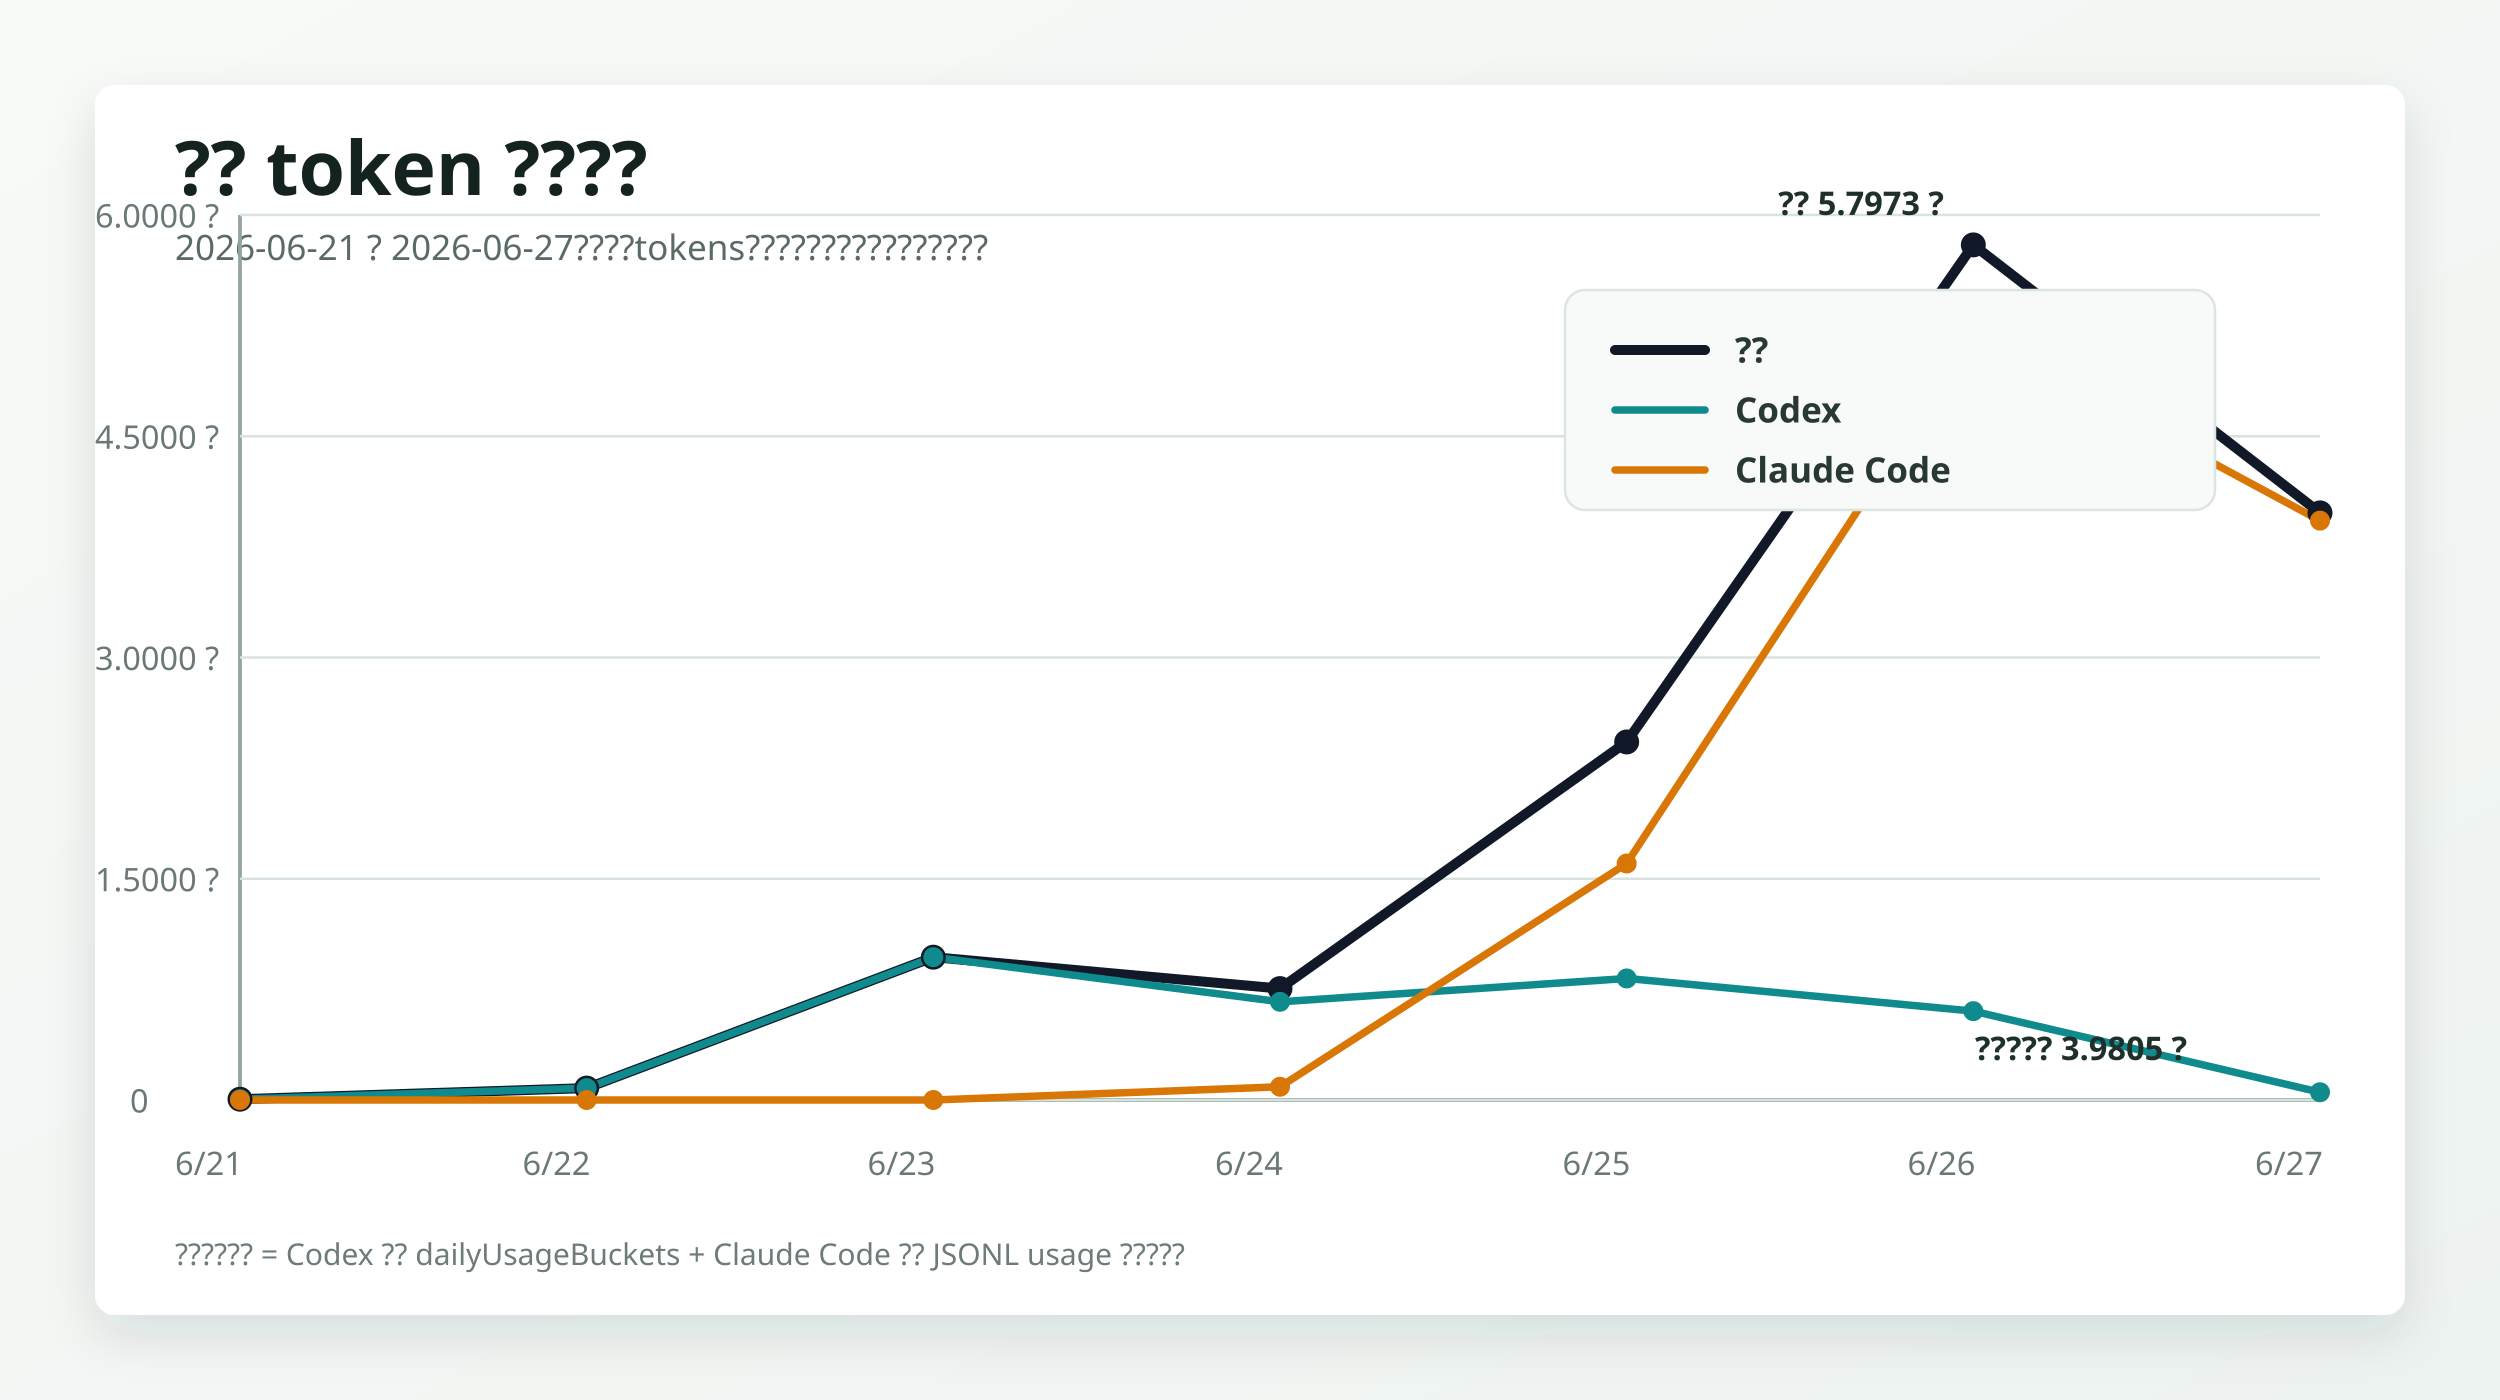
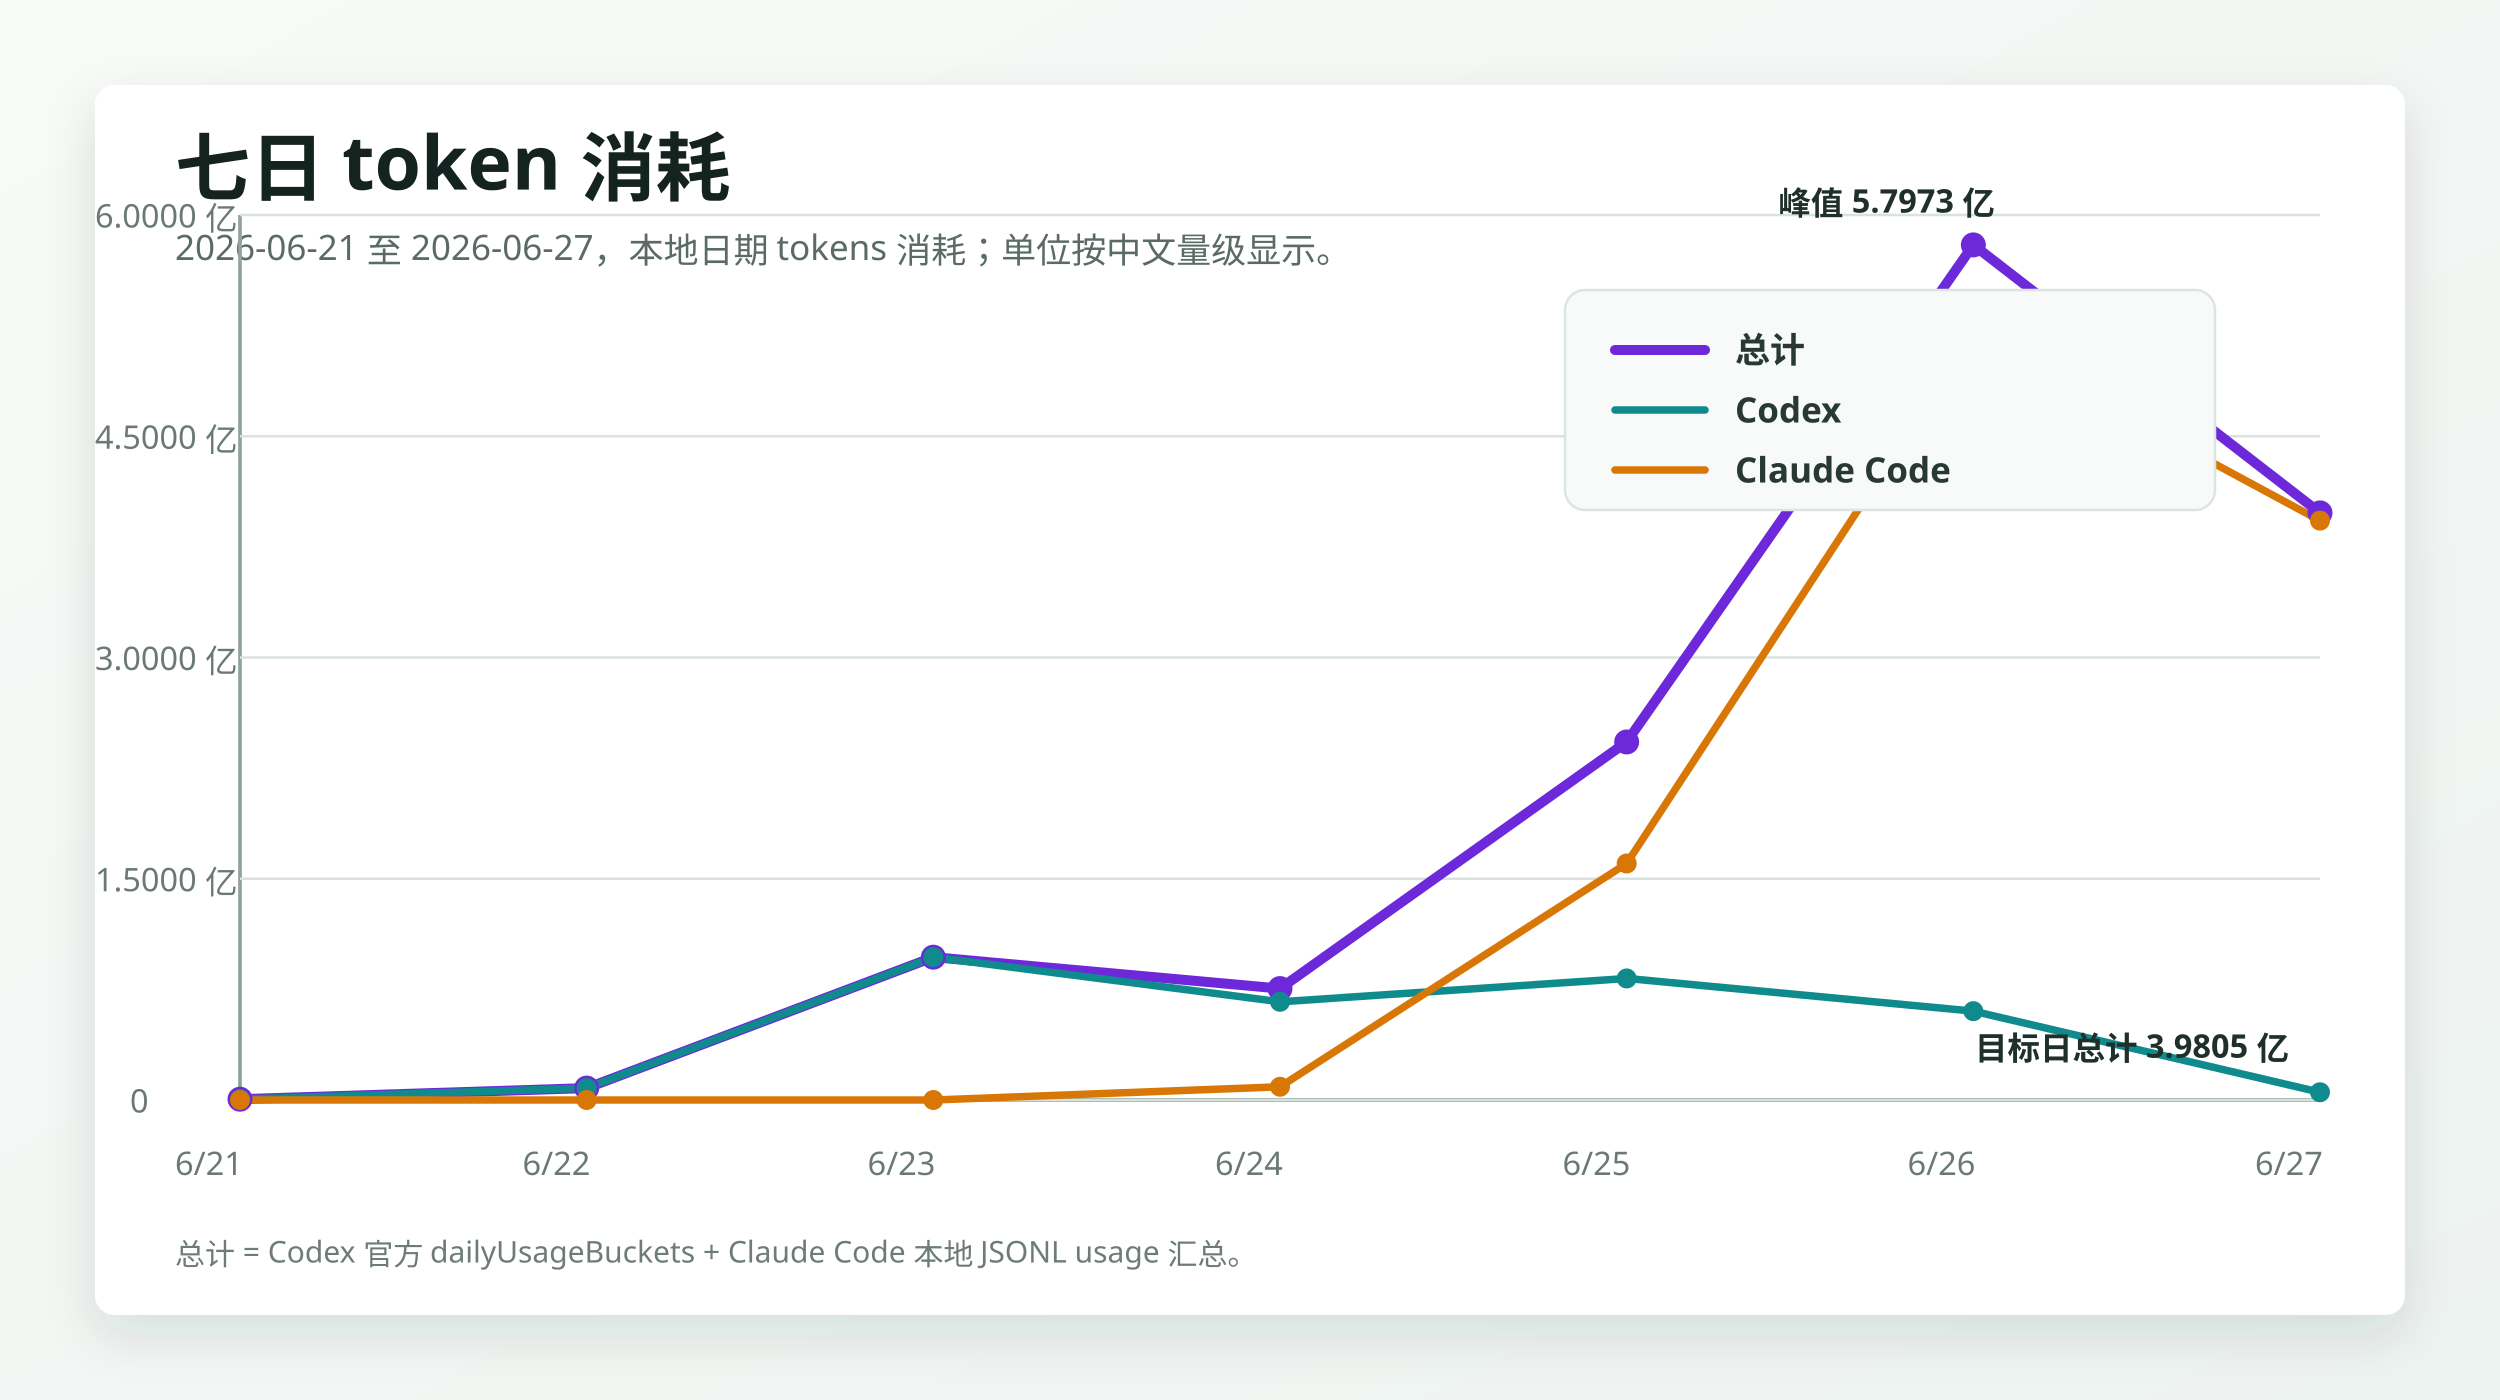
<svg xmlns="http://www.w3.org/2000/svg" width="1000" height="560" viewBox="0 0 1000 560" role="img" aria-labelledby="title desc">
  <defs>
    <linearGradient id="bg" x1="0" x2="1" y1="0" y2="1">
      <stop offset="0%" stop-color="#f8faf7" />
      <stop offset="100%" stop-color="#edf3f1" />
    </linearGradient>
    <filter id="softShadow" x="-20%" y="-20%" width="140%" height="140%">
      <feDropShadow dx="0" dy="8" stdDeviation="10" flood-color="#18302a" flood-opacity="0.12" />
    </filter>
    <style>
      .title { font: 700 30px "Microsoft YaHei", "Segoe UI", sans-serif; fill: #14231f; }
      .subtitle { font: 500 14px "Microsoft YaHei", "Segoe UI", sans-serif; fill: #5a6a64; }
      .axis { stroke: #91a59b; stroke-width: 1.5; }
      .grid { stroke: #d8e2de; stroke-width: 1; }
      .tick { font: 500 13px "Microsoft YaHei", "Segoe UI", sans-serif; fill: #6a7973; }
      .legend { font: 600 14px "Microsoft YaHei", "Segoe UI", sans-serif; fill: #283832; }
      .value { font: 700 13px "Microsoft YaHei", "Segoe UI", sans-serif; fill: #1f302b; }
      .note { font: 500 12px "Microsoft YaHei", "Segoe UI", sans-serif; fill: #6d7c77; }
    </style>
  </defs>
  <rect x="0" y="0" width="1000" height="560" fill="url(#bg)" />
  <rect x="38" y="34" width="924" height="492" rx="8" fill="#ffffff" filter="url(#softShadow)" />
-   <text x="70" y="78" class="title">?? token ????</text>
-   <text x="70" y="104" class="subtitle">2026-06-21 ? 2026-06-27????tokens????????????????</text>
+   <text x="70" y="78" class="title">七日 token 消耗</text>
+   <text x="70" y="104" class="subtitle">2026-06-21 至 2026-06-27，本地日期 tokens 消耗；单位按中文量级显示。</text>
  <g>
    <line x1="96" y1="440" x2="928" y2="440" class="axis" />
    <line x1="96" y1="86" x2="96" y2="440" class="axis" />
    <line x1="96" y1="86" x2="928" y2="86" class="grid" />
    <line x1="96" y1="174.5" x2="928" y2="174.5" class="grid" />
    <line x1="96" y1="263" x2="928" y2="263" class="grid" />
    <line x1="96" y1="351.5" x2="928" y2="351.5" class="grid" />
    <line x1="96" y1="440" x2="928" y2="440" class="grid" />
-     <text x="38" y="91" class="tick">6.0000 ?</text>
-     <text x="38" y="179.5" class="tick">4.5000 ?</text>
-     <text x="38" y="268" class="tick">3.0000 ?</text>
-     <text x="38" y="356.5" class="tick">1.5000 ?</text>
+     <text x="38" y="91" class="tick">6.0000 亿</text>
+     <text x="38" y="179.5" class="tick">4.5000 亿</text>
+     <text x="38" y="268" class="tick">3.0000 亿</text>
+     <text x="38" y="356.5" class="tick">1.5000 亿</text>
    <text x="52" y="445" class="tick">0</text>
    <text x="70" y="470" class="tick">6/21</text>
    <text x="209" y="470" class="tick">6/22</text>
    <text x="347" y="470" class="tick">6/23</text>
    <text x="486" y="470" class="tick">6/24</text>
    <text x="625" y="470" class="tick">6/25</text>
    <text x="763" y="470" class="tick">6/26</text>
    <text x="902" y="470" class="tick">6/27</text>
-     <polyline fill="none" stroke="#111827" stroke-width="4" stroke-linejoin="round" stroke-linecap="round" points="96,439.68 234.67,435.24 373.33,382.87 512,395.43 650.67,296.78 789.33,97.96 928,205.15" />
+     <polyline fill="none" stroke="#6d28d9" stroke-width="4" stroke-linejoin="round" stroke-linecap="round" points="96,439.68 234.67,435.24 373.33,382.87 512,395.43 650.67,296.78 789.33,97.96 928,205.15" />
    <polyline fill="none" stroke="#0f8b8d" stroke-width="3" stroke-linejoin="round" stroke-linecap="round" points="96,439.68 234.67,435.24 373.33,382.87 512,400.72 650.67,391.38 789.33,404.46 928,436.90" />
    <polyline fill="none" stroke="#d97706" stroke-width="3" stroke-linejoin="round" stroke-linecap="round" points="96,440.00 234.67,440.00 373.33,440.00 512,434.71 650.67,345.40 789.33,133.50 928,208.25" />
-     <g fill="#111827">
+     <g fill="#6d28d9">
      <circle cx="96" cy="439.68" r="5" />
      <circle cx="234.67" cy="435.24" r="5" />
      <circle cx="373.33" cy="382.87" r="5" />
      <circle cx="512" cy="395.43" r="5" />
      <circle cx="650.67" cy="296.78" r="5" />
      <circle cx="789.33" cy="97.96" r="5" />
      <circle cx="928" cy="205.15" r="5" />
    </g>
    <g fill="#0f8b8d">
      <circle cx="96" cy="439.68" r="4" />
      <circle cx="234.67" cy="435.24" r="4" />
      <circle cx="373.33" cy="382.87" r="4" />
      <circle cx="512" cy="400.72" r="4" />
      <circle cx="650.67" cy="391.38" r="4" />
      <circle cx="789.33" cy="404.46" r="4" />
      <circle cx="928" cy="436.90" r="4" />
    </g>
    <g fill="#d97706">
      <circle cx="96" cy="440.00" r="4" />
      <circle cx="234.67" cy="440.00" r="4" />
      <circle cx="373.33" cy="440.00" r="4" />
      <circle cx="512" cy="434.71" r="4" />
      <circle cx="650.67" cy="345.40" r="4" />
      <circle cx="789.33" cy="133.50" r="4" />
      <circle cx="928" cy="208.25" r="4" />
    </g>
    <rect x="626" y="116" width="260" height="88" rx="8" fill="#f7faf8" stroke="#dbe5e1" />
-     <line x1="646" y1="140" x2="682" y2="140" stroke="#111827" stroke-width="4" stroke-linecap="round" />
-     <text x="694" y="145" class="legend">??</text>
+     <line x1="646" y1="140" x2="682" y2="140" stroke="#6d28d9" stroke-width="4" stroke-linecap="round" />
+     <text x="694" y="145" class="legend">总计</text>
    <line x1="646" y1="164" x2="682" y2="164" stroke="#0f8b8d" stroke-width="3" stroke-linecap="round" />
    <text x="694" y="169" class="legend">Codex</text>
    <line x1="646" y1="188" x2="682" y2="188" stroke="#d97706" stroke-width="3" stroke-linecap="round" />
    <text x="694" y="193" class="legend">Claude Code</text>
-     <text x="711.33" y="85.96" class="value">?? 5.7973 ?</text>
-     <text x="790" y="424" class="value">????? 3.9805 ?</text>
+     <text x="711.33" y="85.96" class="value">峰值 5.7973 亿</text>
+     <text x="790" y="424" class="value">目标日总计 3.9805 亿</text>
  </g>
-   <text x="70" y="506" class="note">?????? = Codex ?? dailyUsageBuckets + Claude Code ?? JSONL usage ?????</text>
+   <text x="70" y="506" class="note">总计 = Codex 官方 dailyUsageBuckets + Claude Code 本地 JSONL usage 汇总。</text>
</svg>
